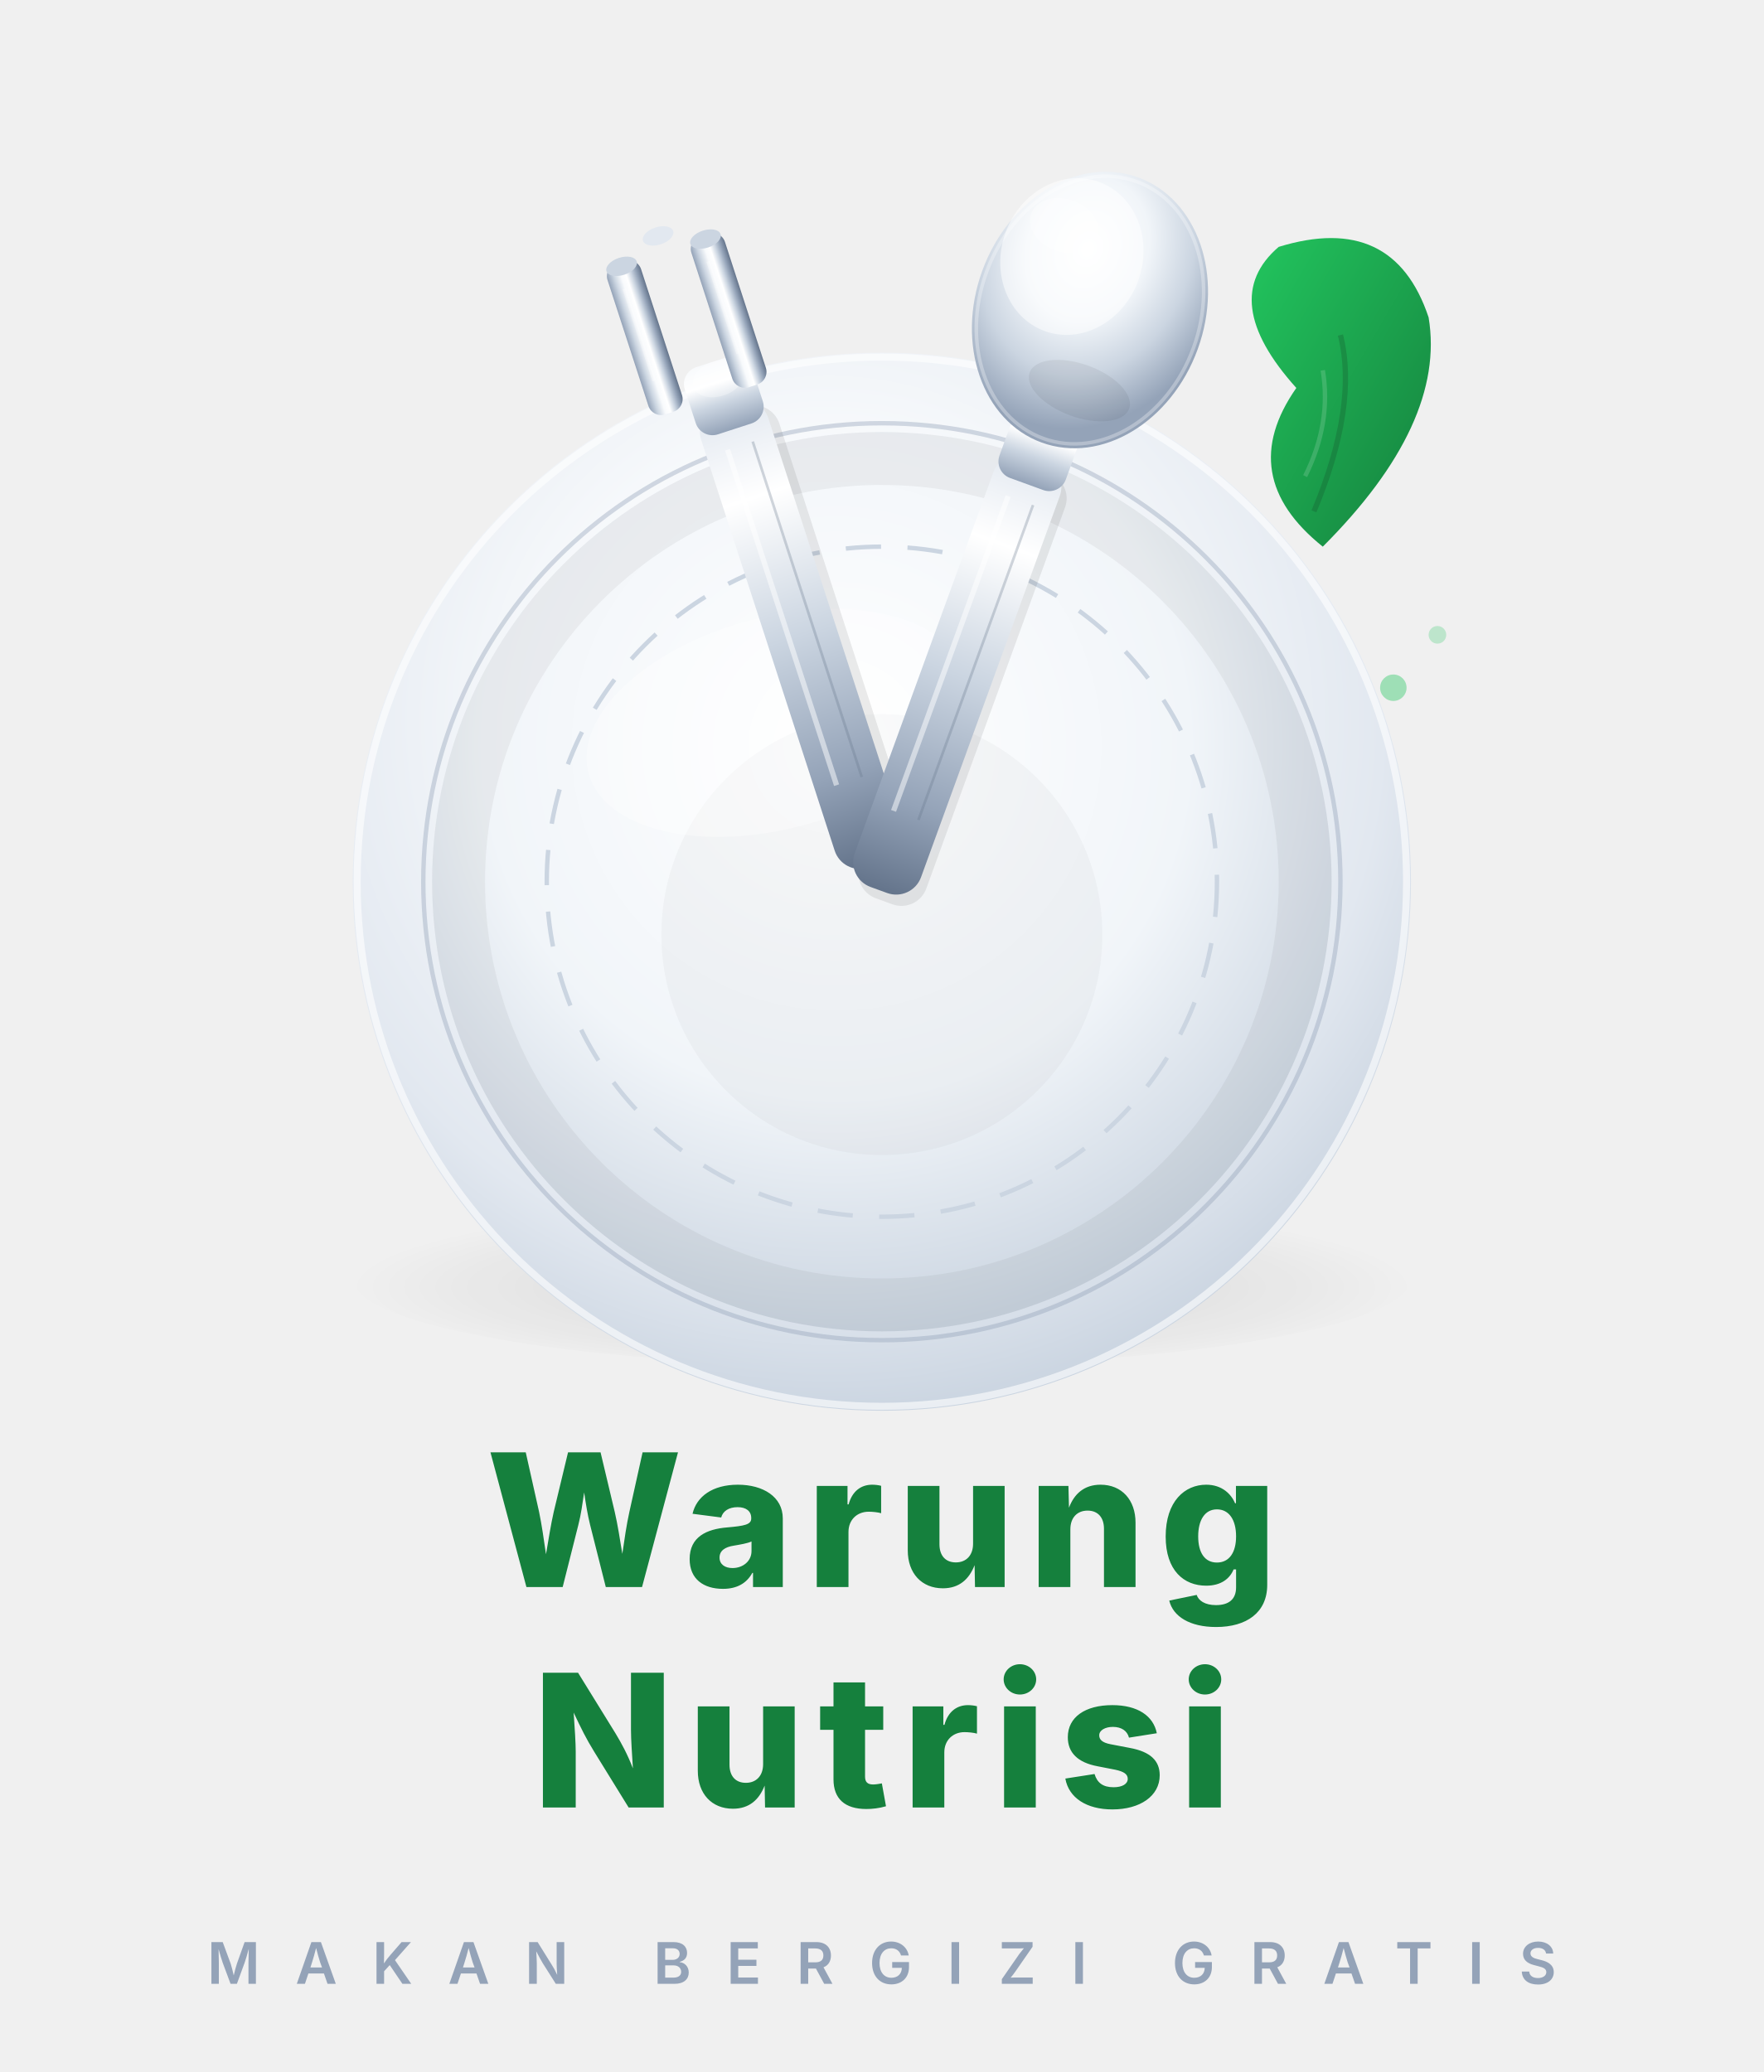
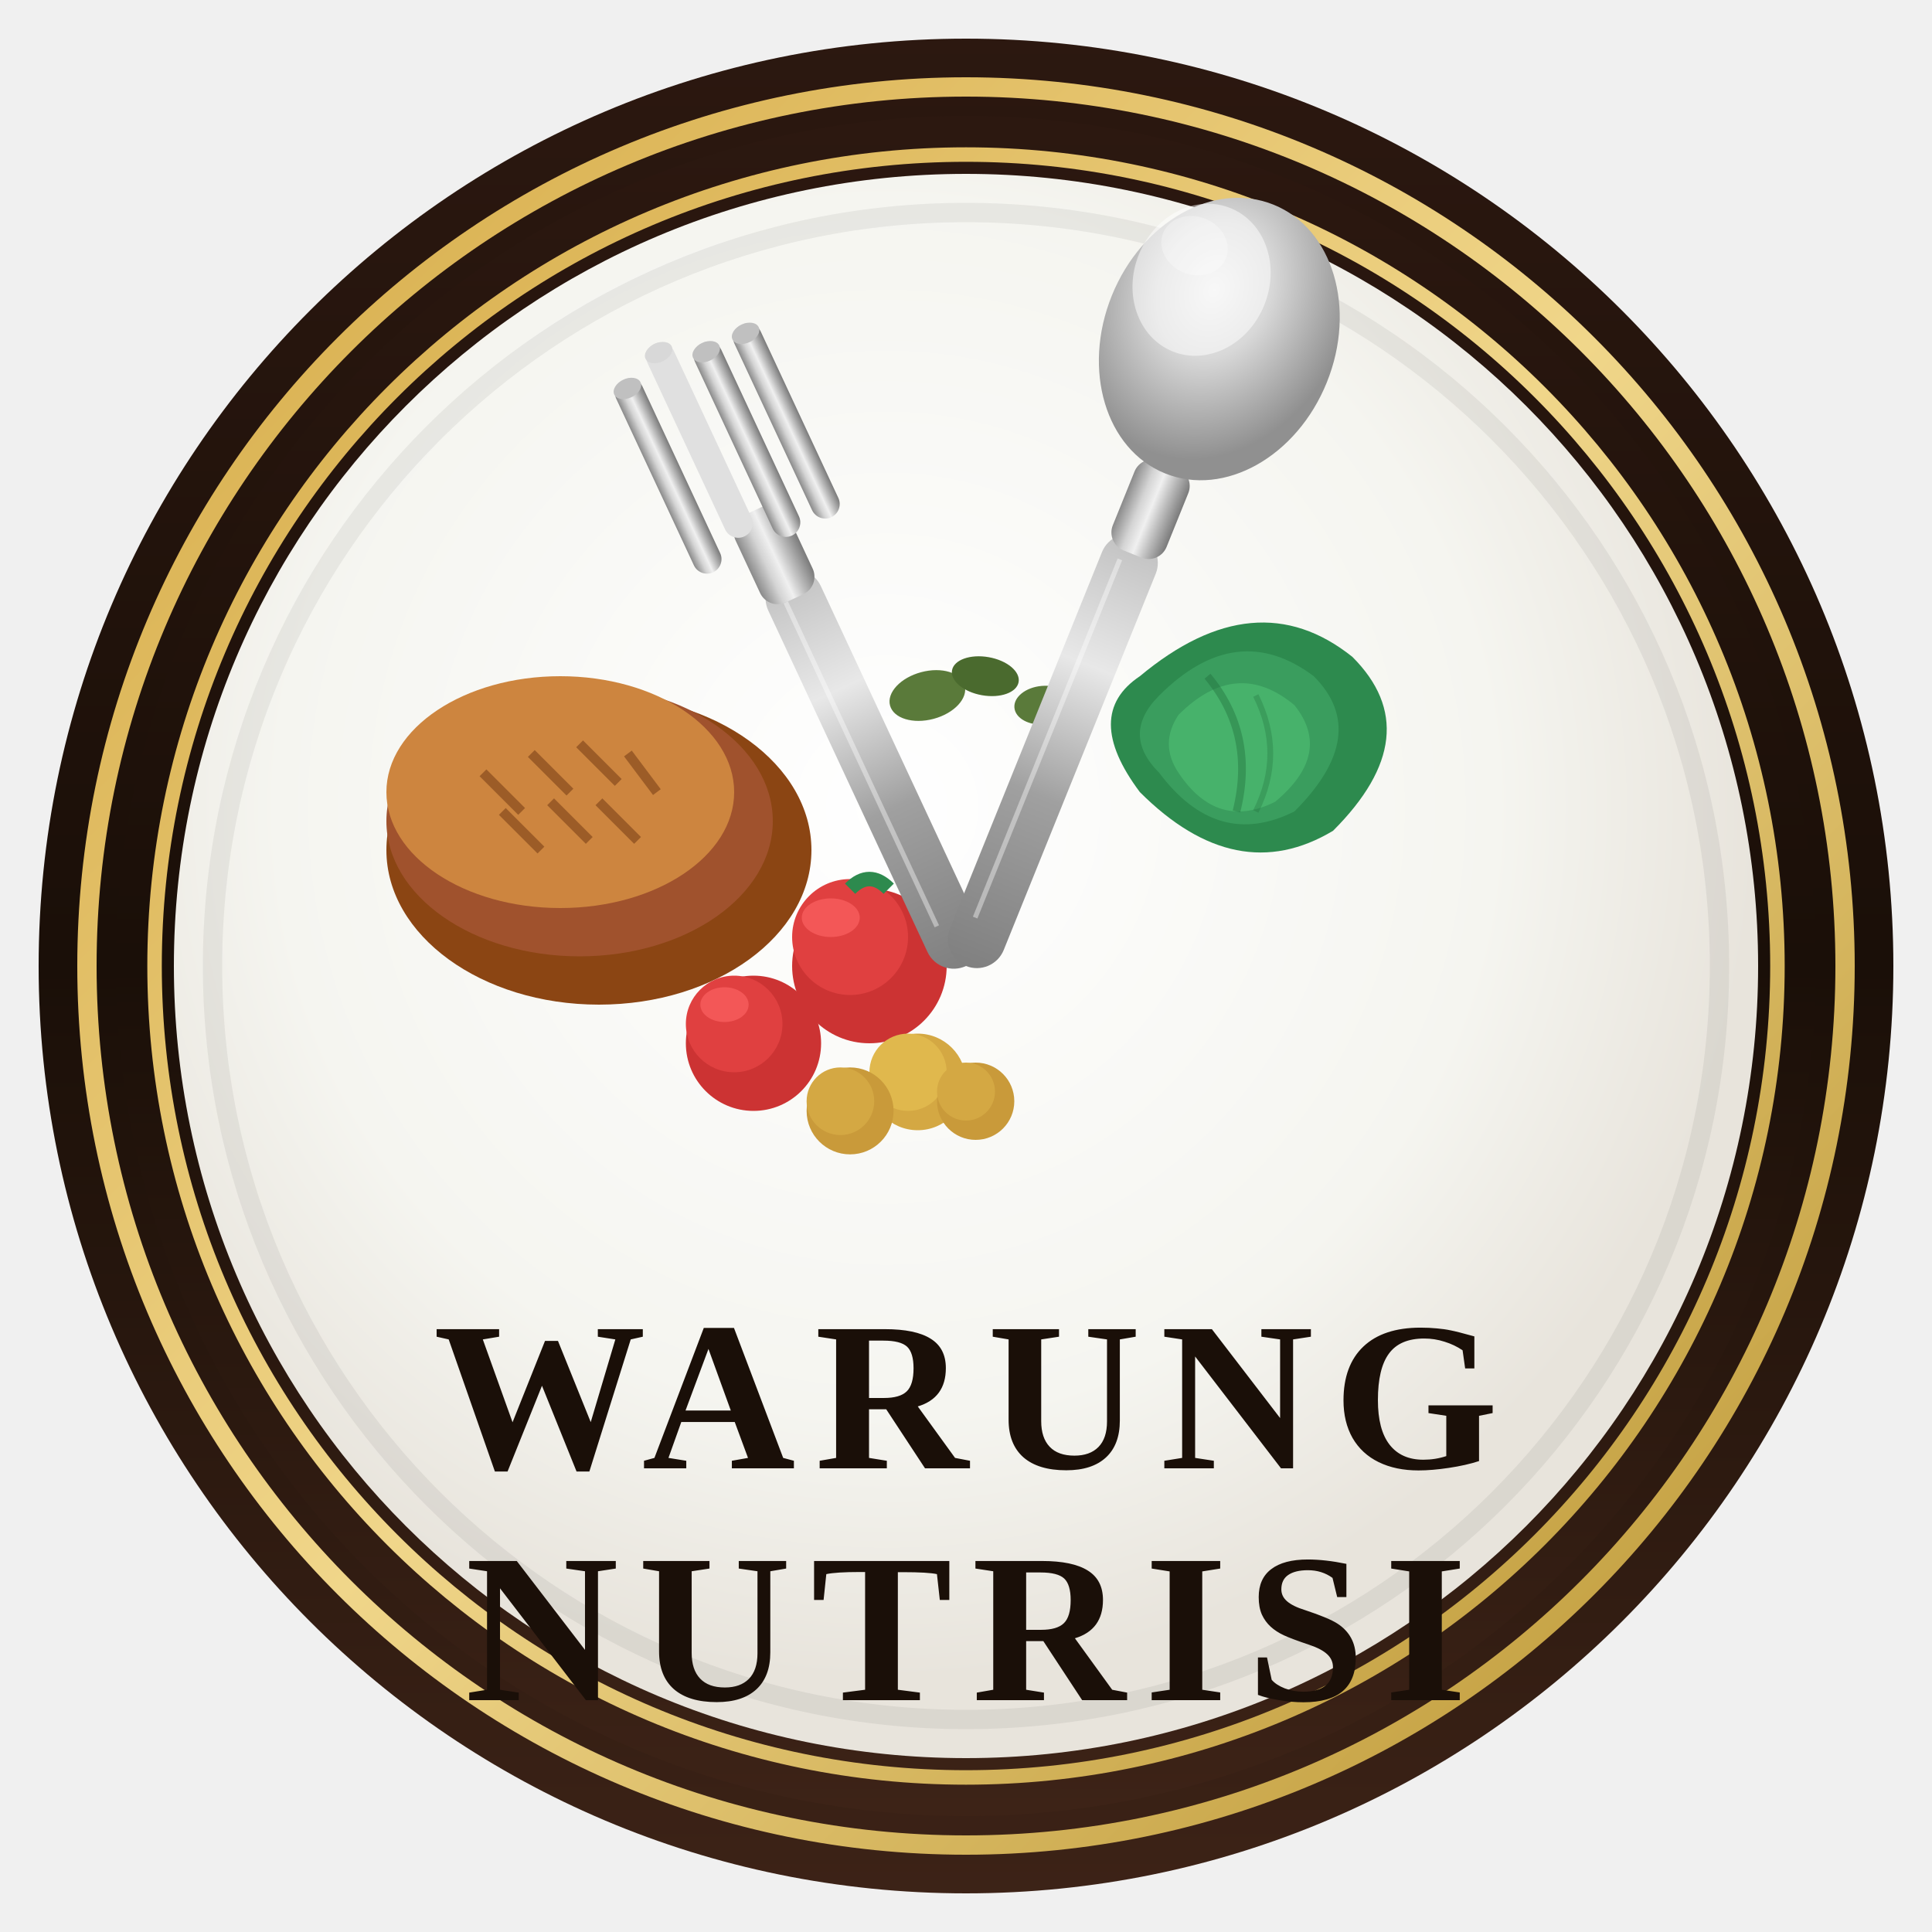
- <svg xmlns="http://www.w3.org/2000/svg" viewBox="0 0 200 235" fill="none">
+ <svg xmlns="http://www.w3.org/2000/svg" viewBox="0 0 200 200" fill="none">
  <defs>
-     <radialGradient id="plateShadow" cx="50%" cy="55%" r="50%">
-       <stop offset="0%" stop-color="rgba(0,0,0,0.12)" />
-       <stop offset="70%" stop-color="rgba(0,0,0,0.04)" />
-       <stop offset="100%" stop-color="rgba(0,0,0,0)" />
-     </radialGradient>
-     <radialGradient id="plateRim" cx="45%" cy="35%" r="65%">
+     <linearGradient id="darkRim" x1="0" y1="0" x2="0" y2="1">
+       <stop offset="0%" stop-color="#2c1810" />
+       <stop offset="50%" stop-color="#1a0f08" />
+       <stop offset="100%" stop-color="#3d2317" />
+     </linearGradient>
+     <linearGradient id="goldRim" x1="0" y1="0" x2="1" y2="1">
+       <stop offset="0%" stop-color="#d4a843" />
+       <stop offset="50%" stop-color="#f0d68a" />
+       <stop offset="100%" stop-color="#b8922e" />
+     </linearGradient>
+     <radialGradient id="plateWhite" cx="45%" cy="40%" r="55%">
      <stop offset="0%" stop-color="#ffffff" />
-       <stop offset="40%" stop-color="#f8fafc" />
-       <stop offset="80%" stop-color="#e2e8f0" />
-       <stop offset="100%" stop-color="#cbd5e1" />
-     </radialGradient>
-     <radialGradient id="plateBase" cx="45%" cy="35%" r="65%">
-       <stop offset="0%" stop-color="#ffffff" />
-       <stop offset="60%" stop-color="#f1f5f9" />
-       <stop offset="100%" stop-color="#cbd5e1" />
-     </radialGradient>
-     <radialGradient id="plateInnerGlow" cx="40%" cy="30%" r="60%">
-       <stop offset="0%" stop-color="#ffffff" stop-opacity="0.8" />
-       <stop offset="50%" stop-color="#ffffff" stop-opacity="0.1" />
-       <stop offset="100%" stop-color="rgba(255,255,255,0)" />
+       <stop offset="70%" stop-color="#f5f5f0" />
+       <stop offset="100%" stop-color="#e8e4dc" />
    </radialGradient>
    <linearGradient id="silver" x1="0" y1="0" x2="1" y2="0">
-       <stop offset="0%" stop-color="#94a3b8" />
-       <stop offset="20%" stop-color="#cbd5e1" />
-       <stop offset="40%" stop-color="#f8fafc" />
-       <stop offset="55%" stop-color="#ffffff" />
-       <stop offset="70%" stop-color="#cbd5e1" />
-       <stop offset="85%" stop-color="#94a3b8" />
-       <stop offset="100%" stop-color="#64748b" />
-     </linearGradient>
-     <linearGradient id="silverVert" x1="0" y1="0" x2="0" y2="1">
-       <stop offset="0%" stop-color="#f8fafc" />
-       <stop offset="30%" stop-color="#ffffff" />
-       <stop offset="60%" stop-color="#cbd5e1" />
-       <stop offset="100%" stop-color="#94a3b8" />
+       <stop offset="0%" stop-color="#8a8a8a" />
+       <stop offset="30%" stop-color="#d4d4d4" />
+       <stop offset="50%" stop-color="#f0f0f0" />
+       <stop offset="70%" stop-color="#c0c0c0" />
+       <stop offset="100%" stop-color="#7a7a7a" />
    </linearGradient>
    <linearGradient id="silverHandle" x1="0" y1="0" x2="0" y2="1">
-       <stop offset="0%" stop-color="#e2e8f0" />
-       <stop offset="20%" stop-color="#ffffff" />
-       <stop offset="50%" stop-color="#cbd5e1" />
-       <stop offset="80%" stop-color="#94a3b8" />
-       <stop offset="100%" stop-color="#64748b" />
+       <stop offset="0%" stop-color="#c0c0c0" />
+       <stop offset="30%" stop-color="#e8e8e8" />
+       <stop offset="60%" stop-color="#a0a0a0" />
+       <stop offset="100%" stop-color="#808080" />
    </linearGradient>
-     <radialGradient id="spoonBowl" cx="40%" cy="30%" r="65%">
-       <stop offset="0%" stop-color="#ffffff" />
-       <stop offset="40%" stop-color="#f1f5f9" />
-       <stop offset="70%" stop-color="#cbd5e1" />
-       <stop offset="100%" stop-color="#94a3b8" />
+     <radialGradient id="spoonBowl" cx="40%" cy="35%" r="60%">
+       <stop offset="0%" stop-color="#f0f0f0" />
+       <stop offset="40%" stop-color="#d8d8d8" />
+       <stop offset="100%" stop-color="#909090" />
    </radialGradient>
-     <linearGradient id="brandGreen" x1="0" y1="0" x2="1" y2="1">
-       <stop offset="0%" stop-color="#22c55e" />
-       <stop offset="100%" stop-color="#15803d" />
-     </linearGradient>
  </defs>
-   <ellipse cx="100" cy="145" rx="60" ry="10" fill="url(#plateShadow)" />
-   <circle cx="100" cy="100" r="60" fill="url(#plateRim)" />
-   <circle cx="100" cy="100" r="59.5" fill="none" stroke="white" stroke-width="0.8" opacity="0.6" />
-   <circle cx="100" cy="100" r="52" fill="none" stroke="#94a3b8" stroke-width="0.5" opacity="0.4" />
-   <circle cx="100" cy="100" r="51" fill="url(#plateBase)" />
-   <circle cx="100" cy="100" r="48" fill="none" stroke="rgba(0,0,0,0.05)" stroke-width="6" />
-   <circle cx="100" cy="100" r="38" fill="none" stroke="#cbd5e1" stroke-width="0.5" stroke-dasharray="4 3" />
-   <circle cx="100" cy="106" r="25" fill="rgba(0,0,0,0.03)" />
-   <ellipse cx="88" cy="82" rx="22" ry="12" fill="white" opacity="0.35" transform="rotate(-15,88,82)" />
-   <g transform="translate(100,100) rotate(-18) translate(-100,-100)">
-     <rect x="97" y="44" width="8" height="54" rx="3" fill="rgba(0,0,0,0.08)" />
-     <rect x="96" y="43" width="8" height="55" rx="3" fill="url(#silverHandle)" />
-     <line x1="98.5" y1="48" x2="98.5" y2="88" stroke="white" stroke-width="0.6" opacity="0.5" />
-     <line x1="101.5" y1="48" x2="101.5" y2="88" stroke="#64748b" stroke-width="0.3" opacity="0.3" />
-     <rect x="96" y="38" width="8" height="8" rx="2" fill="url(#silverVert)" />
-     <ellipse cx="100" cy="40" rx="3" ry="2" fill="white" opacity="0.3" />
-     <rect x="91.5" y="24" width="4" height="18" rx="1.5" fill="url(#silver)" />
-     <rect x="96.5" y="22" width="4" height="18" rx="1.5" fill="url(#silverLight)" />
-     <rect x="101.5" y="24" width="4" height="18" rx="1.5" fill="url(#silver)" />
-     <line x1="93" y1="27" x2="93" y2="38" stroke="white" stroke-width="0.4" opacity="0.3" />
-     <line x1="103" y1="27" x2="103" y2="38" stroke="white" stroke-width="0.4" opacity="0.3" />
-     <ellipse cx="93.5" cy="24.5" rx="1.8" ry="1" fill="#cbd5e1" />
-     <ellipse cx="98.5" cy="22.5" rx="1.8" ry="1" fill="#e2e8f0" />
-     <ellipse cx="103.5" cy="24.5" rx="1.8" ry="1" fill="#cbd5e1" />
+   <circle cx="100" cy="100" r="96" fill="url(#darkRim)" />
+   <circle cx="100" cy="100" r="91" fill="none" stroke="url(#goldRim)" stroke-width="2" />
+   <circle cx="100" cy="100" r="88" fill="url(#darkRim)" />
+   <circle cx="100" cy="100" r="84" fill="none" stroke="url(#goldRim)" stroke-width="1.5" />
+   <circle cx="100" cy="100" r="82" fill="url(#plateWhite)" />
+   <circle cx="100" cy="100" r="78" fill="none" stroke="rgba(0,0,0,0.06)" stroke-width="2" />
+   <ellipse cx="62" cy="88" rx="22" ry="16" fill="#8B4513" />
+   <ellipse cx="60" cy="85" rx="20" ry="14" fill="#A0522D" />
+   <ellipse cx="58" cy="82" rx="18" ry="12" fill="#CD853F" />
+   <line x1="50" y1="80" x2="54" y2="84" stroke="#6B3410" stroke-width="1" opacity="0.5" />
+   <line x1="55" y1="78" x2="59" y2="82" stroke="#6B3410" stroke-width="1" opacity="0.5" />
+   <line x1="60" y1="77" x2="64" y2="81" stroke="#6B3410" stroke-width="1" opacity="0.5" />
+   <line x1="65" y1="78" x2="68" y2="82" stroke="#6B3410" stroke-width="1" opacity="0.5" />
+   <line x1="52" y1="84" x2="56" y2="88" stroke="#6B3410" stroke-width="1" opacity="0.5" />
+   <line x1="57" y1="83" x2="61" y2="87" stroke="#6B3410" stroke-width="1" opacity="0.5" />
+   <line x1="62" y1="83" x2="66" y2="87" stroke="#6B3410" stroke-width="1" opacity="0.5" />
+   <path d="M118 70 Q130 60 140 68 Q148 76 138 86 Q128 92 118 82 Q112 74 118 70Z" fill="#2d8a4e" />
+   <path d="M120 72 Q128 64 136 70 Q142 76 134 84 Q126 88 120 80 Q116 76 120 72Z" fill="#3a9d5e" />
+   <path d="M122 74 Q128 68 134 73 Q138 78 132 83 Q126 86 122 80 Q120 77 122 74Z" fill="#4ab86e" opacity="0.8" />
+   <path d="M125 70 Q130 76 128 84" stroke="#1d6b3a" stroke-width="0.8" fill="none" opacity="0.4" />
+   <path d="M130 72 Q133 78 130 84" stroke="#1d6b3a" stroke-width="0.6" fill="none" opacity="0.3" />
+   <circle cx="90" cy="100" r="8" fill="#cc3333" />
+   <circle cx="88" cy="97" r="6" fill="#e04040" />
+   <ellipse cx="86" cy="95" rx="3" ry="2" fill="#ff6666" opacity="0.6" />
+   <path d="M88 92 Q90 90 92 92" stroke="#2d8a4e" stroke-width="1.5" fill="none" />
+   <circle cx="78" cy="108" r="7" fill="#cc3333" />
+   <circle cx="76" cy="106" r="5" fill="#e04040" />
+   <ellipse cx="75" cy="104" rx="2.5" ry="1.8" fill="#ff6666" opacity="0.6" />
+   <circle cx="95" cy="112" r="5" fill="#d4a843" />
+   <circle cx="94" cy="111" r="4" fill="#e0b84d" />
+   <circle cx="88" cy="115" r="4.5" fill="#c99a3a" />
+   <circle cx="87" cy="114" r="3.5" fill="#d4a843" />
+   <circle cx="101" cy="114" r="4" fill="#c99a3a" />
+   <circle cx="100" cy="113" r="3" fill="#d4a843" />
+   <ellipse cx="96" cy="72" rx="4" ry="2.5" fill="#5a7a3a" transform="rotate(-15,96,72)" />
+   <ellipse cx="102" cy="70" rx="3.5" ry="2" fill="#4a6a2e" transform="rotate(10,102,70)" />
+   <ellipse cx="108" cy="73" rx="3" ry="2" fill="#5a7a3a" transform="rotate(-5,108,73)" />
+   <g transform="translate(100,100) rotate(-25) translate(-100,-100)">
+     <rect x="97" y="55" width="6" height="45" rx="3" fill="url(#silverHandle)" />
+     <line x1="99" y1="58" x2="99" y2="95" stroke="white" stroke-width="0.5" opacity="0.4" />
+     <rect x="97" y="48" width="6" height="10" rx="2" fill="url(#silver)" />
+     <rect x="92" y="30" width="3" height="22" rx="1.5" fill="url(#silver)" />
+     <rect x="96.5" y="28" width="3" height="22" rx="1.5" fill="#e0e0e0" />
+     <rect x="101" y="30" width="3" height="22" rx="1.5" fill="url(#silver)" />
+     <rect x="105.5" y="30" width="3" height="22" rx="1.5" fill="url(#silver)" />
+     <ellipse cx="93.5" cy="31" rx="1.5" ry="1" fill="#c0c0c0" />
+     <ellipse cx="98" cy="29" rx="1.5" ry="1" fill="#d8d8d8" />
+     <ellipse cx="102.5" cy="31" rx="1.5" ry="1" fill="#c0c0c0" />
+     <ellipse cx="107" cy="31" rx="1.5" ry="1" fill="#c0c0c0" />
  </g>
-   <g transform="translate(100,100) rotate(20) translate(-100,-100)">
-     <rect x="97" y="50" width="8" height="52" rx="3" fill="rgba(0,0,0,0.08)" />
-     <rect x="96" y="49" width="8" height="52" rx="3" fill="url(#silverHandle)" />
-     <line x1="98.5" y1="54" x2="98.5" y2="92" stroke="white" stroke-width="0.6" opacity="0.5" />
-     <line x1="101.5" y1="54" x2="101.5" y2="92" stroke="#64748b" stroke-width="0.3" opacity="0.3" />
-     <rect x="96" y="44" width="8" height="8" rx="2" fill="url(#silverVert)" />
-     <ellipse cx="100" cy="31" rx="13" ry="16" fill="url(#spoonBowl)" />
-     <ellipse cx="100" cy="31" rx="12.5" ry="15.5" fill="none" stroke="white" stroke-width="0.4" opacity="0.3" />
-     <ellipse cx="96" cy="26" rx="8" ry="9" fill="white" opacity="0.5" />
-     <ellipse cx="94" cy="23" rx="4" ry="3" fill="white" opacity="0.3" />
-     <ellipse cx="102" cy="40" rx="6" ry="3" fill="rgba(0,0,0,0.06)" />
+   <g transform="translate(100,100) rotate(22) translate(-100,-100)">
+     <rect x="97" y="52" width="6" height="48" rx="3" fill="url(#silverHandle)" />
+     <line x1="99" y1="55" x2="99" y2="95" stroke="white" stroke-width="0.5" opacity="0.4" />
+     <rect x="97" y="44" width="6" height="10" rx="2" fill="url(#silver)" />
+     <ellipse cx="100" cy="30" rx="12" ry="15" fill="url(#spoonBowl)" />
+     <ellipse cx="96" cy="25" rx="7" ry="8" fill="white" opacity="0.5" />
+     <ellipse cx="94" cy="22" rx="3.5" ry="3" fill="white" opacity="0.3" />
  </g>
-   <g transform="translate(150, 62) scale(1)">
-     <path d="M0 0 Q14 -14 12 -26 Q8 -38 -5 -34 Q-12 -28 -3 -18 Q-10 -8 0 0Z" fill="url(#brandGreen)" />
-     <path d="M-1-4 Q4-16 2-24" stroke="#14532d" stroke-width="0.6" fill="none" opacity="0.3" />
-     <path d="M-2-8 Q1-14 0-20" stroke="white" stroke-width="0.5" fill="none" opacity="0.15" />
-   </g>
-   <circle cx="158" cy="78" r="1.5" fill="#22c55e" opacity="0.4" />
-   <circle cx="163" cy="72" r="1" fill="#22c55e" opacity="0.25" />
-   <text x="100" y="180" text-anchor="middle" font-family="system-ui,-apple-system,'Segoe UI',sans-serif" font-size="21" font-weight="800" fill="#15803d" letter-spacing="1.5">Warung</text>
-   <text x="100" y="205" text-anchor="middle" font-family="system-ui,-apple-system,'Segoe UI',sans-serif" font-size="21" font-weight="800" fill="#15803d" letter-spacing="1.5">Nutrisi</text>
-   <text x="100" y="225" text-anchor="middle" font-family="system-ui,-apple-system,'Segoe UI',sans-serif" font-size="6.5" font-weight="600" fill="#94a3b8" letter-spacing="4">MAKAN BERGIZI GRATIS</text>
+   <text x="100" y="152" text-anchor="middle" font-family="Georgia,'Times New Roman',serif" font-size="22" font-weight="700" fill="#1a0f08" letter-spacing="2">WARUNG</text>
+   <text x="100" y="176" text-anchor="middle" font-family="Georgia,'Times New Roman',serif" font-size="22" font-weight="700" fill="#1a0f08" letter-spacing="2">NUTRISI</text>
</svg>
